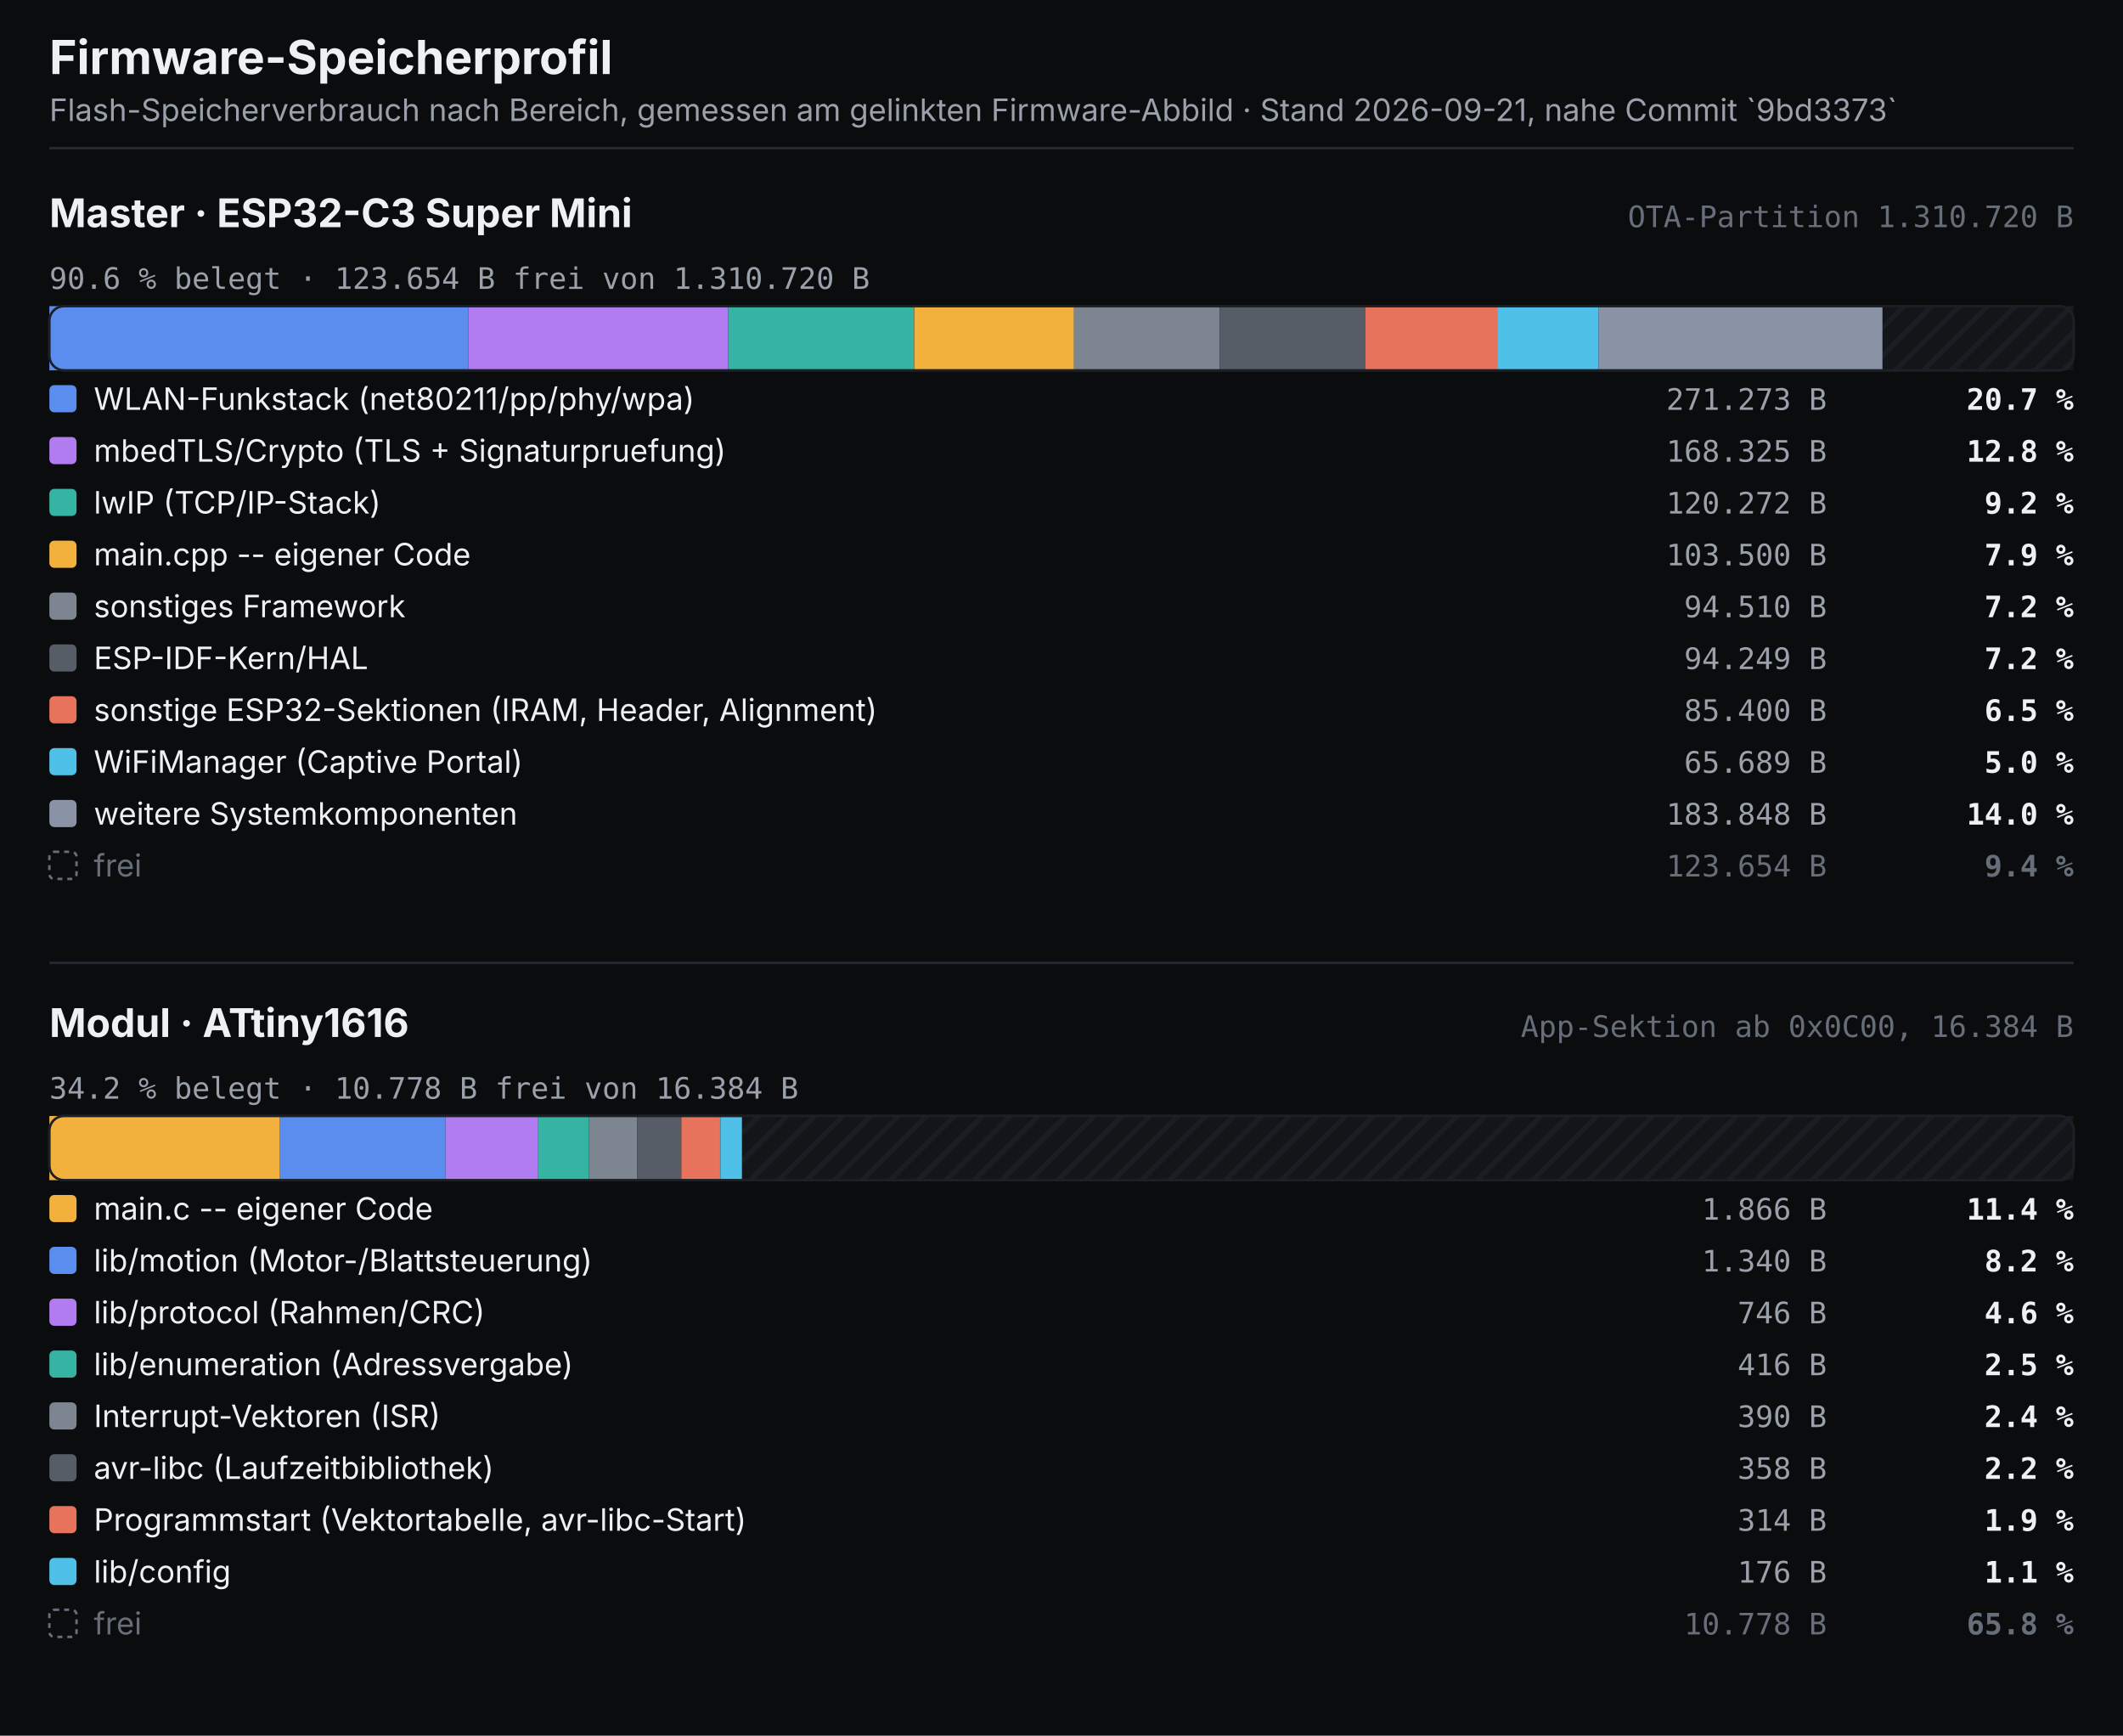
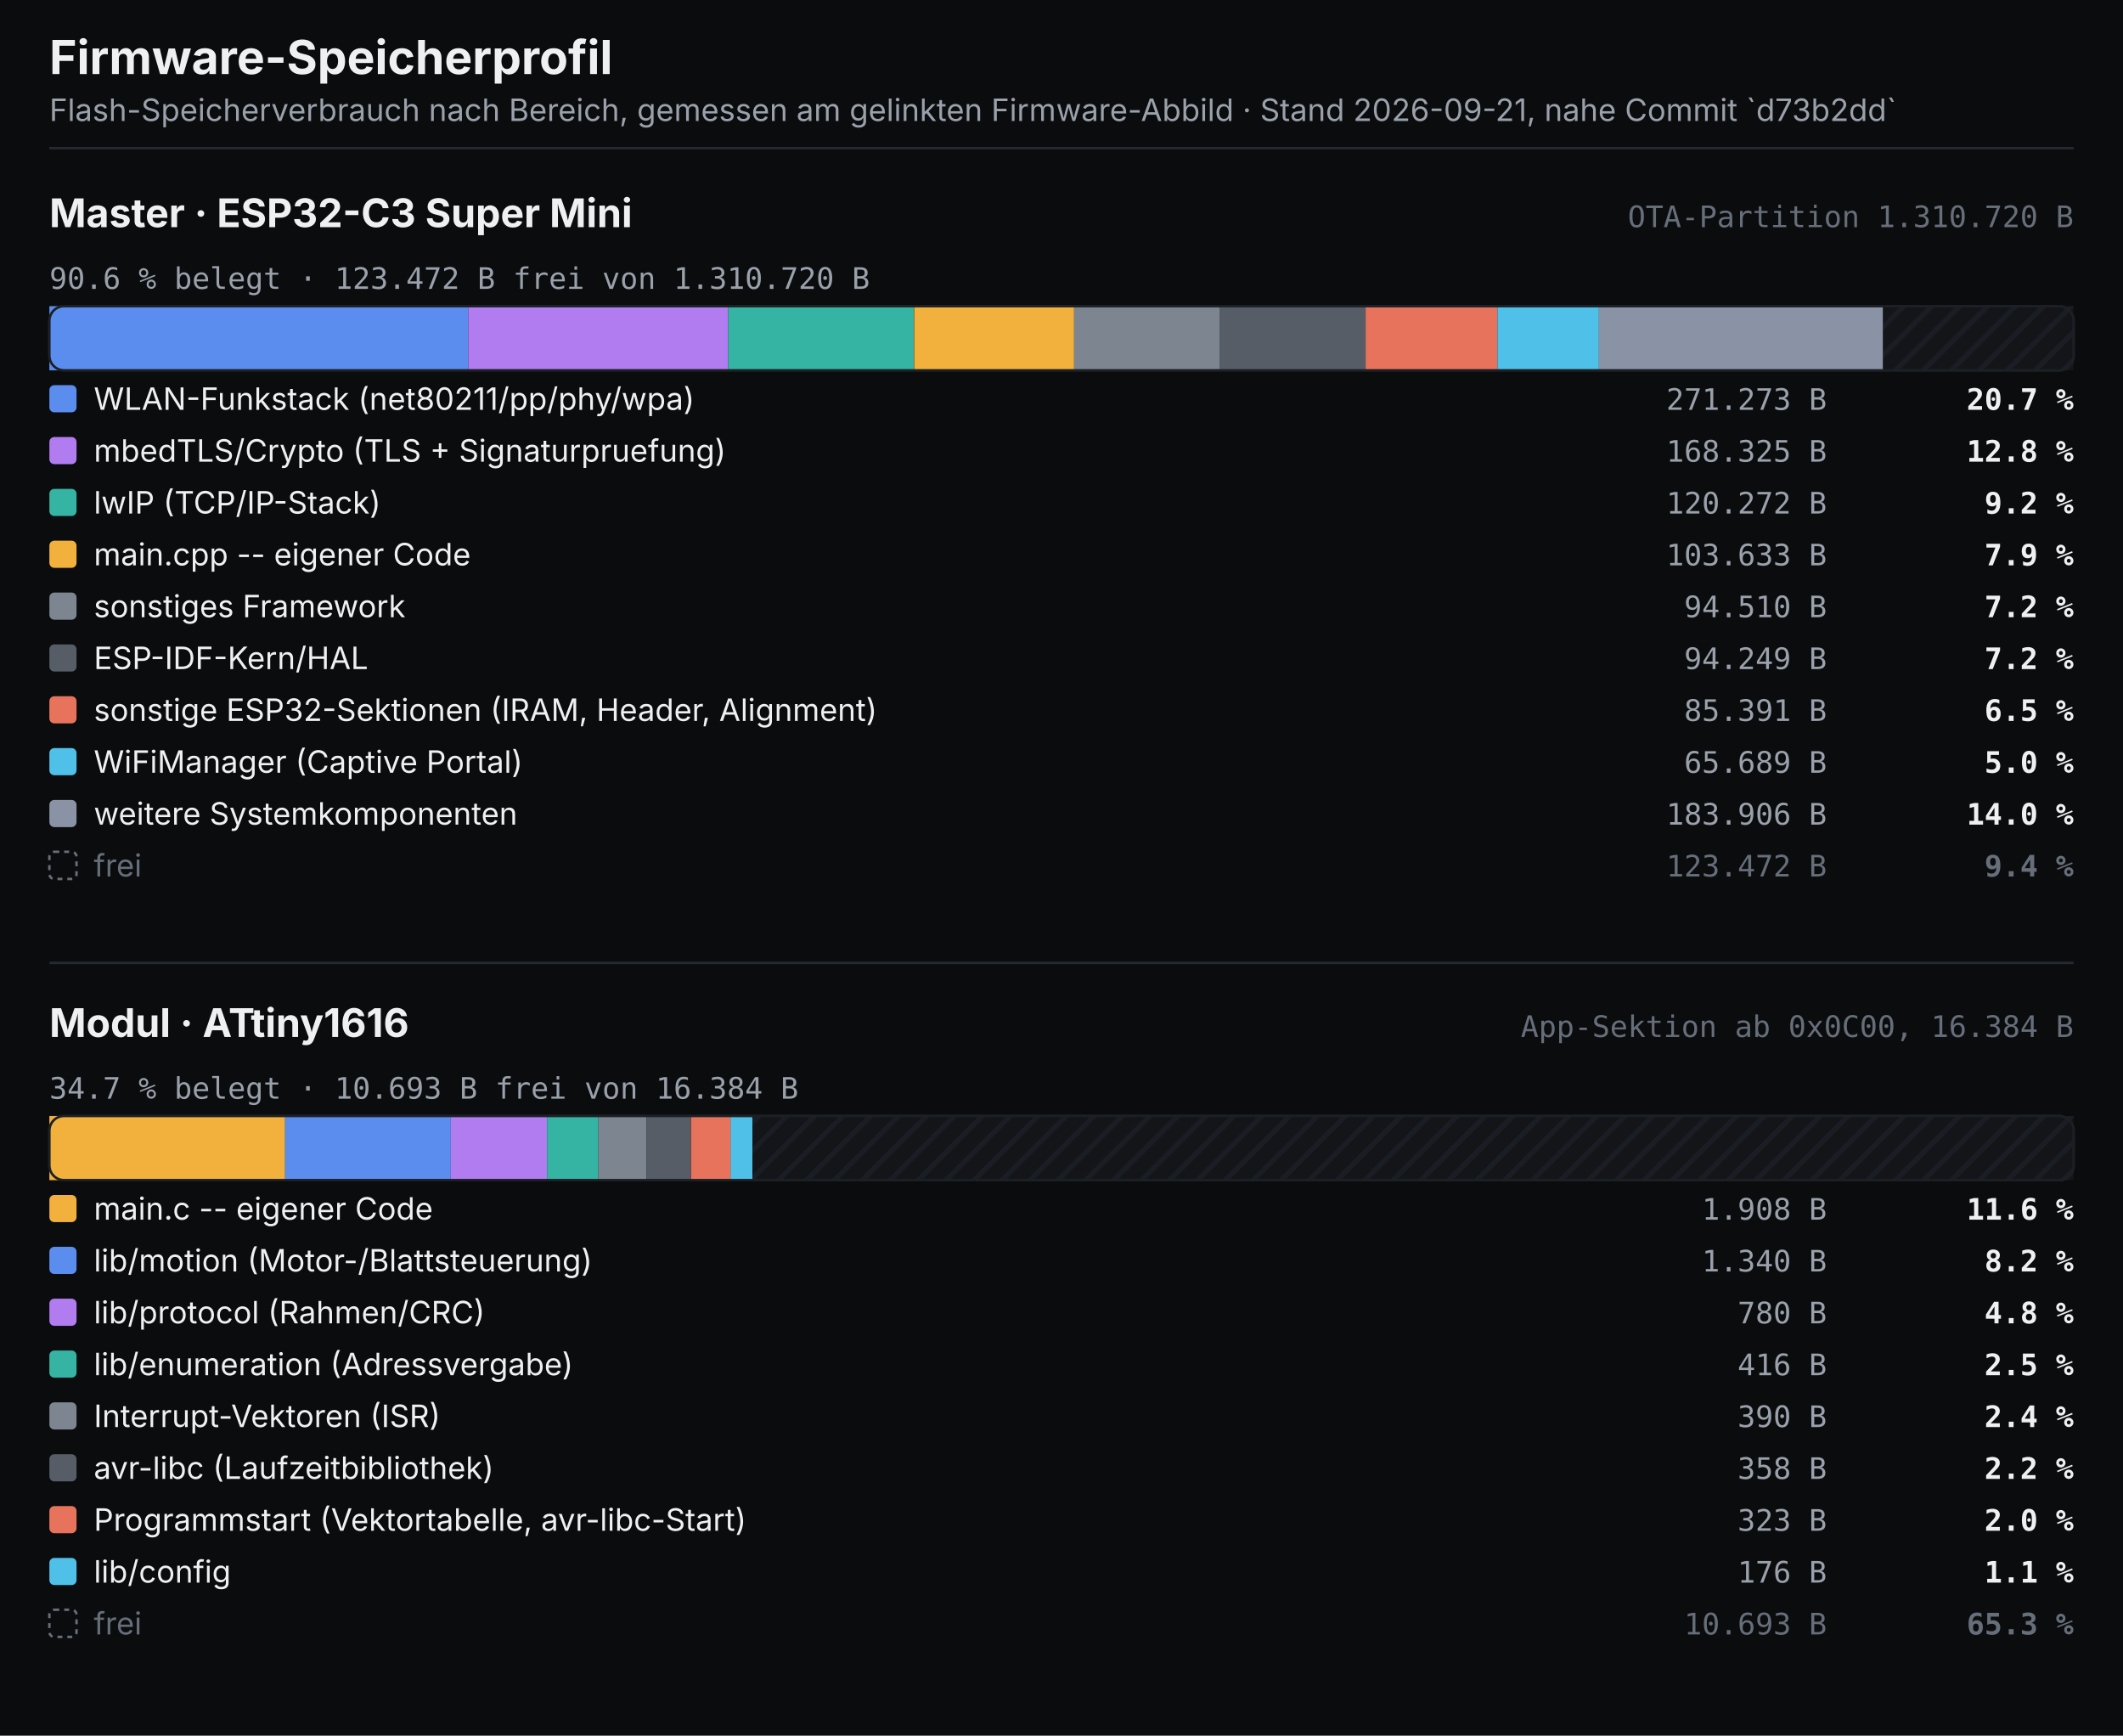
<svg xmlns="http://www.w3.org/2000/svg" viewBox="0 0 860 703" width="860" height="703" font-family="system-ui,-apple-system,'Segoe UI',sans-serif">
  <defs>
    <pattern id="hatch" width="8" height="8" patternTransform="rotate(45)" patternUnits="userSpaceOnUse">
      <rect width="8" height="8" fill="#131519" />
      <line x1="0" y1="0" x2="0" y2="8" stroke="#1a1e24" stroke-width="4" />
    </pattern>
  </defs>
  <rect width="860" height="703" fill="#0b0c0e" />
  <text x="20" y="30" font-size="19" font-weight="700" fill="#eef0f2">Firmware-Speicherprofil</text>
-   <text x="20" y="49" font-size="12.5" fill="#9aa1ab">Flash-Speicherverbrauch nach Bereich, gemessen am gelinkten Firmware-Abbild · Stand 2026-09-21, nahe Commit `9bd3373`</text>
+   <text x="20" y="49" font-size="12.5" fill="#9aa1ab">Flash-Speicherverbrauch nach Bereich, gemessen am gelinkten Firmware-Abbild · Stand 2026-09-21, nahe Commit `d73b2dd`</text>
  <line x1="20" y1="60" x2="840" y2="60" stroke="#252a31" />
  <text x="20" y="92" font-family="system-ui,-apple-system,'Segoe UI',sans-serif" font-size="16" font-weight="700" fill="#eef0f2">Master · ESP32-C3 Super Mini</text>
  <text x="840" y="92" text-anchor="end" font-family="ui-monospace,Menlo,Consolas,monospace" font-size="12" fill="#666e79">OTA-Partition 1.310.720 B</text>
-   <text x="20" y="117" font-family="ui-monospace,Menlo,Consolas,monospace" font-size="12" fill="#9aa1ab">90.6 % belegt · 123.654 B frei von 1.310.720 B</text>
+   <text x="20" y="117" font-family="ui-monospace,Menlo,Consolas,monospace" font-size="12" fill="#9aa1ab">90.6 % belegt · 123.472 B frei von 1.310.720 B</text>
  <rect x="20" y="124" width="820" height="26" rx="6" fill="#131519" stroke="#1c2025" />
  <rect x="20.0" y="124" width="169.7" height="26" fill="#5b8def" />
  <rect x="189.7" y="124" width="105.3" height="26" fill="#b07cf0" />
  <rect x="295.0" y="124" width="75.2" height="26" fill="#35b3a3" />
  <rect x="370.3" y="124" width="64.8" height="26" fill="#f2b03d" />
-   <rect x="435.0" y="124" width="59.1" height="26" fill="#7d8590" />
-   <rect x="494.1" y="124" width="59.0" height="26" fill="#565d67" />
-   <rect x="553.1" y="124" width="53.4" height="26" fill="#e8735c" />
-   <rect x="606.5" y="124" width="41.1" height="26" fill="#4fc0e8" />
-   <rect x="647.6" y="124" width="115.0" height="26" fill="#8a92a6" />
-   <rect x="762.6" y="124" width="77.4" height="26" fill="url(#hatch)" />
+   <rect x="435.1" y="124" width="59.1" height="26" fill="#7d8590" />
+   <rect x="494.2" y="124" width="59.0" height="26" fill="#565d67" />
+   <rect x="553.2" y="124" width="53.4" height="26" fill="#e8735c" />
+   <rect x="606.6" y="124" width="41.1" height="26" fill="#4fc0e8" />
+   <rect x="647.7" y="124" width="115.1" height="26" fill="#8a92a6" />
+   <rect x="762.8" y="124" width="77.2" height="26" fill="url(#hatch)" />
  <rect x="20" y="124" width="820" height="26" rx="6" fill="none" stroke="#1c2025" />
  <rect x="20" y="156" width="11" height="11" rx="2" fill="#5b8def" />
  <text x="38" y="166" font-family="system-ui,-apple-system,'Segoe UI',sans-serif" font-size="12.5" fill="#eef0f2">WLAN-Funkstack (net80211/pp/phy/wpa)</text>
  <text x="740" y="166" text-anchor="end" font-family="ui-monospace,Menlo,Consolas,monospace" font-size="12" fill="#9aa1ab">271.273 B</text>
  <text x="840" y="166" text-anchor="end" font-family="ui-monospace,Menlo,Consolas,monospace" font-size="12" font-weight="600" fill="#eef0f2">20.7 %</text>
  <rect x="20" y="177" width="11" height="11" rx="2" fill="#b07cf0" />
  <text x="38" y="187" font-family="system-ui,-apple-system,'Segoe UI',sans-serif" font-size="12.5" fill="#eef0f2">mbedTLS/Crypto (TLS + Signaturpruefung)</text>
  <text x="740" y="187" text-anchor="end" font-family="ui-monospace,Menlo,Consolas,monospace" font-size="12" fill="#9aa1ab">168.325 B</text>
  <text x="840" y="187" text-anchor="end" font-family="ui-monospace,Menlo,Consolas,monospace" font-size="12" font-weight="600" fill="#eef0f2">12.8 %</text>
  <rect x="20" y="198" width="11" height="11" rx="2" fill="#35b3a3" />
  <text x="38" y="208" font-family="system-ui,-apple-system,'Segoe UI',sans-serif" font-size="12.5" fill="#eef0f2">lwIP (TCP/IP-Stack)</text>
  <text x="740" y="208" text-anchor="end" font-family="ui-monospace,Menlo,Consolas,monospace" font-size="12" fill="#9aa1ab">120.272 B</text>
  <text x="840" y="208" text-anchor="end" font-family="ui-monospace,Menlo,Consolas,monospace" font-size="12" font-weight="600" fill="#eef0f2">9.2 %</text>
  <rect x="20" y="219" width="11" height="11" rx="2" fill="#f2b03d" />
  <text x="38" y="229" font-family="system-ui,-apple-system,'Segoe UI',sans-serif" font-size="12.5" fill="#eef0f2">main.cpp -- eigener Code</text>
-   <text x="740" y="229" text-anchor="end" font-family="ui-monospace,Menlo,Consolas,monospace" font-size="12" fill="#9aa1ab">103.500 B</text>
+   <text x="740" y="229" text-anchor="end" font-family="ui-monospace,Menlo,Consolas,monospace" font-size="12" fill="#9aa1ab">103.633 B</text>
  <text x="840" y="229" text-anchor="end" font-family="ui-monospace,Menlo,Consolas,monospace" font-size="12" font-weight="600" fill="#eef0f2">7.9 %</text>
  <rect x="20" y="240" width="11" height="11" rx="2" fill="#7d8590" />
  <text x="38" y="250" font-family="system-ui,-apple-system,'Segoe UI',sans-serif" font-size="12.5" fill="#eef0f2">sonstiges Framework</text>
  <text x="740" y="250" text-anchor="end" font-family="ui-monospace,Menlo,Consolas,monospace" font-size="12" fill="#9aa1ab">94.510 B</text>
  <text x="840" y="250" text-anchor="end" font-family="ui-monospace,Menlo,Consolas,monospace" font-size="12" font-weight="600" fill="#eef0f2">7.2 %</text>
  <rect x="20" y="261" width="11" height="11" rx="2" fill="#565d67" />
  <text x="38" y="271" font-family="system-ui,-apple-system,'Segoe UI',sans-serif" font-size="12.5" fill="#eef0f2">ESP-IDF-Kern/HAL</text>
  <text x="740" y="271" text-anchor="end" font-family="ui-monospace,Menlo,Consolas,monospace" font-size="12" fill="#9aa1ab">94.249 B</text>
  <text x="840" y="271" text-anchor="end" font-family="ui-monospace,Menlo,Consolas,monospace" font-size="12" font-weight="600" fill="#eef0f2">7.2 %</text>
  <rect x="20" y="282" width="11" height="11" rx="2" fill="#e8735c" />
  <text x="38" y="292" font-family="system-ui,-apple-system,'Segoe UI',sans-serif" font-size="12.5" fill="#eef0f2">sonstige ESP32-Sektionen (IRAM, Header, Alignment)</text>
-   <text x="740" y="292" text-anchor="end" font-family="ui-monospace,Menlo,Consolas,monospace" font-size="12" fill="#9aa1ab">85.400 B</text>
+   <text x="740" y="292" text-anchor="end" font-family="ui-monospace,Menlo,Consolas,monospace" font-size="12" fill="#9aa1ab">85.391 B</text>
  <text x="840" y="292" text-anchor="end" font-family="ui-monospace,Menlo,Consolas,monospace" font-size="12" font-weight="600" fill="#eef0f2">6.5 %</text>
  <rect x="20" y="303" width="11" height="11" rx="2" fill="#4fc0e8" />
  <text x="38" y="313" font-family="system-ui,-apple-system,'Segoe UI',sans-serif" font-size="12.5" fill="#eef0f2">WiFiManager (Captive Portal)</text>
  <text x="740" y="313" text-anchor="end" font-family="ui-monospace,Menlo,Consolas,monospace" font-size="12" fill="#9aa1ab">65.689 B</text>
  <text x="840" y="313" text-anchor="end" font-family="ui-monospace,Menlo,Consolas,monospace" font-size="12" font-weight="600" fill="#eef0f2">5.0 %</text>
  <rect x="20" y="324" width="11" height="11" rx="2" fill="#8a92a6" />
  <text x="38" y="334" font-family="system-ui,-apple-system,'Segoe UI',sans-serif" font-size="12.5" fill="#eef0f2">weitere Systemkomponenten</text>
-   <text x="740" y="334" text-anchor="end" font-family="ui-monospace,Menlo,Consolas,monospace" font-size="12" fill="#9aa1ab">183.848 B</text>
+   <text x="740" y="334" text-anchor="end" font-family="ui-monospace,Menlo,Consolas,monospace" font-size="12" fill="#9aa1ab">183.906 B</text>
  <text x="840" y="334" text-anchor="end" font-family="ui-monospace,Menlo,Consolas,monospace" font-size="12" font-weight="600" fill="#eef0f2">14.0 %</text>
  <rect x="20" y="345" width="11" height="11" rx="2" fill="none" stroke="#666e79" stroke-dasharray="2,2" />
  <text x="38" y="355" font-family="system-ui,-apple-system,'Segoe UI',sans-serif" font-size="12.5" fill="#666e79">frei</text>
-   <text x="740" y="355" text-anchor="end" font-family="ui-monospace,Menlo,Consolas,monospace" font-size="12" fill="#666e79">123.654 B</text>
+   <text x="740" y="355" text-anchor="end" font-family="ui-monospace,Menlo,Consolas,monospace" font-size="12" fill="#666e79">123.472 B</text>
  <text x="840" y="355" text-anchor="end" font-family="ui-monospace,Menlo,Consolas,monospace" font-size="12" font-weight="600" fill="#666e79">9.4 %</text>
  <line x1="20" y1="390" x2="840" y2="390" stroke="#252a31" />
  <text x="20" y="420" font-family="system-ui,-apple-system,'Segoe UI',sans-serif" font-size="16" font-weight="700" fill="#eef0f2">Modul · ATtiny1616</text>
  <text x="840" y="420" text-anchor="end" font-family="ui-monospace,Menlo,Consolas,monospace" font-size="12" fill="#666e79">App-Sektion ab 0x0C00, 16.384 B</text>
-   <text x="20" y="445" font-family="ui-monospace,Menlo,Consolas,monospace" font-size="12" fill="#9aa1ab">34.2 % belegt · 10.778 B frei von 16.384 B</text>
+   <text x="20" y="445" font-family="ui-monospace,Menlo,Consolas,monospace" font-size="12" fill="#9aa1ab">34.7 % belegt · 10.693 B frei von 16.384 B</text>
  <rect x="20" y="452" width="820" height="26" rx="6" fill="#131519" stroke="#1c2025" />
-   <rect x="20.0" y="452" width="93.4" height="26" fill="#f2b03d" />
-   <rect x="113.4" y="452" width="67.1" height="26" fill="#5b8def" />
-   <rect x="180.5" y="452" width="37.3" height="26" fill="#b07cf0" />
-   <rect x="217.8" y="452" width="20.8" height="26" fill="#35b3a3" />
-   <rect x="238.6" y="452" width="19.5" height="26" fill="#7d8590" />
-   <rect x="258.1" y="452" width="17.9" height="26" fill="#565d67" />
-   <rect x="276.0" y="452" width="15.7" height="26" fill="#e8735c" />
-   <rect x="291.8" y="452" width="8.8" height="26" fill="#4fc0e8" />
-   <rect x="300.6" y="452" width="539.4" height="26" fill="url(#hatch)" />
+   <rect x="20.0" y="452" width="95.5" height="26" fill="#f2b03d" />
+   <rect x="115.5" y="452" width="67.1" height="26" fill="#5b8def" />
+   <rect x="182.6" y="452" width="39.0" height="26" fill="#b07cf0" />
+   <rect x="221.6" y="452" width="20.8" height="26" fill="#35b3a3" />
+   <rect x="242.4" y="452" width="19.5" height="26" fill="#7d8590" />
+   <rect x="261.9" y="452" width="17.9" height="26" fill="#565d67" />
+   <rect x="279.9" y="452" width="16.2" height="26" fill="#e8735c" />
+   <rect x="296.0" y="452" width="8.8" height="26" fill="#4fc0e8" />
+   <rect x="304.8" y="452" width="535.2" height="26" fill="url(#hatch)" />
  <rect x="20" y="452" width="820" height="26" rx="6" fill="none" stroke="#1c2025" />
  <rect x="20" y="484" width="11" height="11" rx="2" fill="#f2b03d" />
  <text x="38" y="494" font-family="system-ui,-apple-system,'Segoe UI',sans-serif" font-size="12.5" fill="#eef0f2">main.c -- eigener Code</text>
-   <text x="740" y="494" text-anchor="end" font-family="ui-monospace,Menlo,Consolas,monospace" font-size="12" fill="#9aa1ab">1.866 B</text>
-   <text x="840" y="494" text-anchor="end" font-family="ui-monospace,Menlo,Consolas,monospace" font-size="12" font-weight="600" fill="#eef0f2">11.4 %</text>
+   <text x="740" y="494" text-anchor="end" font-family="ui-monospace,Menlo,Consolas,monospace" font-size="12" fill="#9aa1ab">1.908 B</text>
+   <text x="840" y="494" text-anchor="end" font-family="ui-monospace,Menlo,Consolas,monospace" font-size="12" font-weight="600" fill="#eef0f2">11.6 %</text>
  <rect x="20" y="505" width="11" height="11" rx="2" fill="#5b8def" />
  <text x="38" y="515" font-family="system-ui,-apple-system,'Segoe UI',sans-serif" font-size="12.5" fill="#eef0f2">lib/motion (Motor-/Blattsteuerung)</text>
  <text x="740" y="515" text-anchor="end" font-family="ui-monospace,Menlo,Consolas,monospace" font-size="12" fill="#9aa1ab">1.340 B</text>
  <text x="840" y="515" text-anchor="end" font-family="ui-monospace,Menlo,Consolas,monospace" font-size="12" font-weight="600" fill="#eef0f2">8.2 %</text>
  <rect x="20" y="526" width="11" height="11" rx="2" fill="#b07cf0" />
  <text x="38" y="536" font-family="system-ui,-apple-system,'Segoe UI',sans-serif" font-size="12.5" fill="#eef0f2">lib/protocol (Rahmen/CRC)</text>
-   <text x="740" y="536" text-anchor="end" font-family="ui-monospace,Menlo,Consolas,monospace" font-size="12" fill="#9aa1ab">746 B</text>
-   <text x="840" y="536" text-anchor="end" font-family="ui-monospace,Menlo,Consolas,monospace" font-size="12" font-weight="600" fill="#eef0f2">4.6 %</text>
+   <text x="740" y="536" text-anchor="end" font-family="ui-monospace,Menlo,Consolas,monospace" font-size="12" fill="#9aa1ab">780 B</text>
+   <text x="840" y="536" text-anchor="end" font-family="ui-monospace,Menlo,Consolas,monospace" font-size="12" font-weight="600" fill="#eef0f2">4.8 %</text>
  <rect x="20" y="547" width="11" height="11" rx="2" fill="#35b3a3" />
  <text x="38" y="557" font-family="system-ui,-apple-system,'Segoe UI',sans-serif" font-size="12.5" fill="#eef0f2">lib/enumeration (Adressvergabe)</text>
  <text x="740" y="557" text-anchor="end" font-family="ui-monospace,Menlo,Consolas,monospace" font-size="12" fill="#9aa1ab">416 B</text>
  <text x="840" y="557" text-anchor="end" font-family="ui-monospace,Menlo,Consolas,monospace" font-size="12" font-weight="600" fill="#eef0f2">2.5 %</text>
  <rect x="20" y="568" width="11" height="11" rx="2" fill="#7d8590" />
  <text x="38" y="578" font-family="system-ui,-apple-system,'Segoe UI',sans-serif" font-size="12.5" fill="#eef0f2">Interrupt-Vektoren (ISR)</text>
  <text x="740" y="578" text-anchor="end" font-family="ui-monospace,Menlo,Consolas,monospace" font-size="12" fill="#9aa1ab">390 B</text>
  <text x="840" y="578" text-anchor="end" font-family="ui-monospace,Menlo,Consolas,monospace" font-size="12" font-weight="600" fill="#eef0f2">2.4 %</text>
  <rect x="20" y="589" width="11" height="11" rx="2" fill="#565d67" />
  <text x="38" y="599" font-family="system-ui,-apple-system,'Segoe UI',sans-serif" font-size="12.5" fill="#eef0f2">avr-libc (Laufzeitbibliothek)</text>
  <text x="740" y="599" text-anchor="end" font-family="ui-monospace,Menlo,Consolas,monospace" font-size="12" fill="#9aa1ab">358 B</text>
  <text x="840" y="599" text-anchor="end" font-family="ui-monospace,Menlo,Consolas,monospace" font-size="12" font-weight="600" fill="#eef0f2">2.2 %</text>
  <rect x="20" y="610" width="11" height="11" rx="2" fill="#e8735c" />
  <text x="38" y="620" font-family="system-ui,-apple-system,'Segoe UI',sans-serif" font-size="12.5" fill="#eef0f2">Programmstart (Vektortabelle, avr-libc-Start)</text>
-   <text x="740" y="620" text-anchor="end" font-family="ui-monospace,Menlo,Consolas,monospace" font-size="12" fill="#9aa1ab">314 B</text>
-   <text x="840" y="620" text-anchor="end" font-family="ui-monospace,Menlo,Consolas,monospace" font-size="12" font-weight="600" fill="#eef0f2">1.9 %</text>
+   <text x="740" y="620" text-anchor="end" font-family="ui-monospace,Menlo,Consolas,monospace" font-size="12" fill="#9aa1ab">323 B</text>
+   <text x="840" y="620" text-anchor="end" font-family="ui-monospace,Menlo,Consolas,monospace" font-size="12" font-weight="600" fill="#eef0f2">2.0 %</text>
  <rect x="20" y="631" width="11" height="11" rx="2" fill="#4fc0e8" />
  <text x="38" y="641" font-family="system-ui,-apple-system,'Segoe UI',sans-serif" font-size="12.5" fill="#eef0f2">lib/config</text>
  <text x="740" y="641" text-anchor="end" font-family="ui-monospace,Menlo,Consolas,monospace" font-size="12" fill="#9aa1ab">176 B</text>
  <text x="840" y="641" text-anchor="end" font-family="ui-monospace,Menlo,Consolas,monospace" font-size="12" font-weight="600" fill="#eef0f2">1.1 %</text>
  <rect x="20" y="652" width="11" height="11" rx="2" fill="none" stroke="#666e79" stroke-dasharray="2,2" />
  <text x="38" y="662" font-family="system-ui,-apple-system,'Segoe UI',sans-serif" font-size="12.5" fill="#666e79">frei</text>
-   <text x="740" y="662" text-anchor="end" font-family="ui-monospace,Menlo,Consolas,monospace" font-size="12" fill="#666e79">10.778 B</text>
-   <text x="840" y="662" text-anchor="end" font-family="ui-monospace,Menlo,Consolas,monospace" font-size="12" font-weight="600" fill="#666e79">65.8 %</text>
+   <text x="740" y="662" text-anchor="end" font-family="ui-monospace,Menlo,Consolas,monospace" font-size="12" fill="#666e79">10.693 B</text>
+   <text x="840" y="662" text-anchor="end" font-family="ui-monospace,Menlo,Consolas,monospace" font-size="12" font-weight="600" fill="#666e79">65.3 %</text>
</svg>
